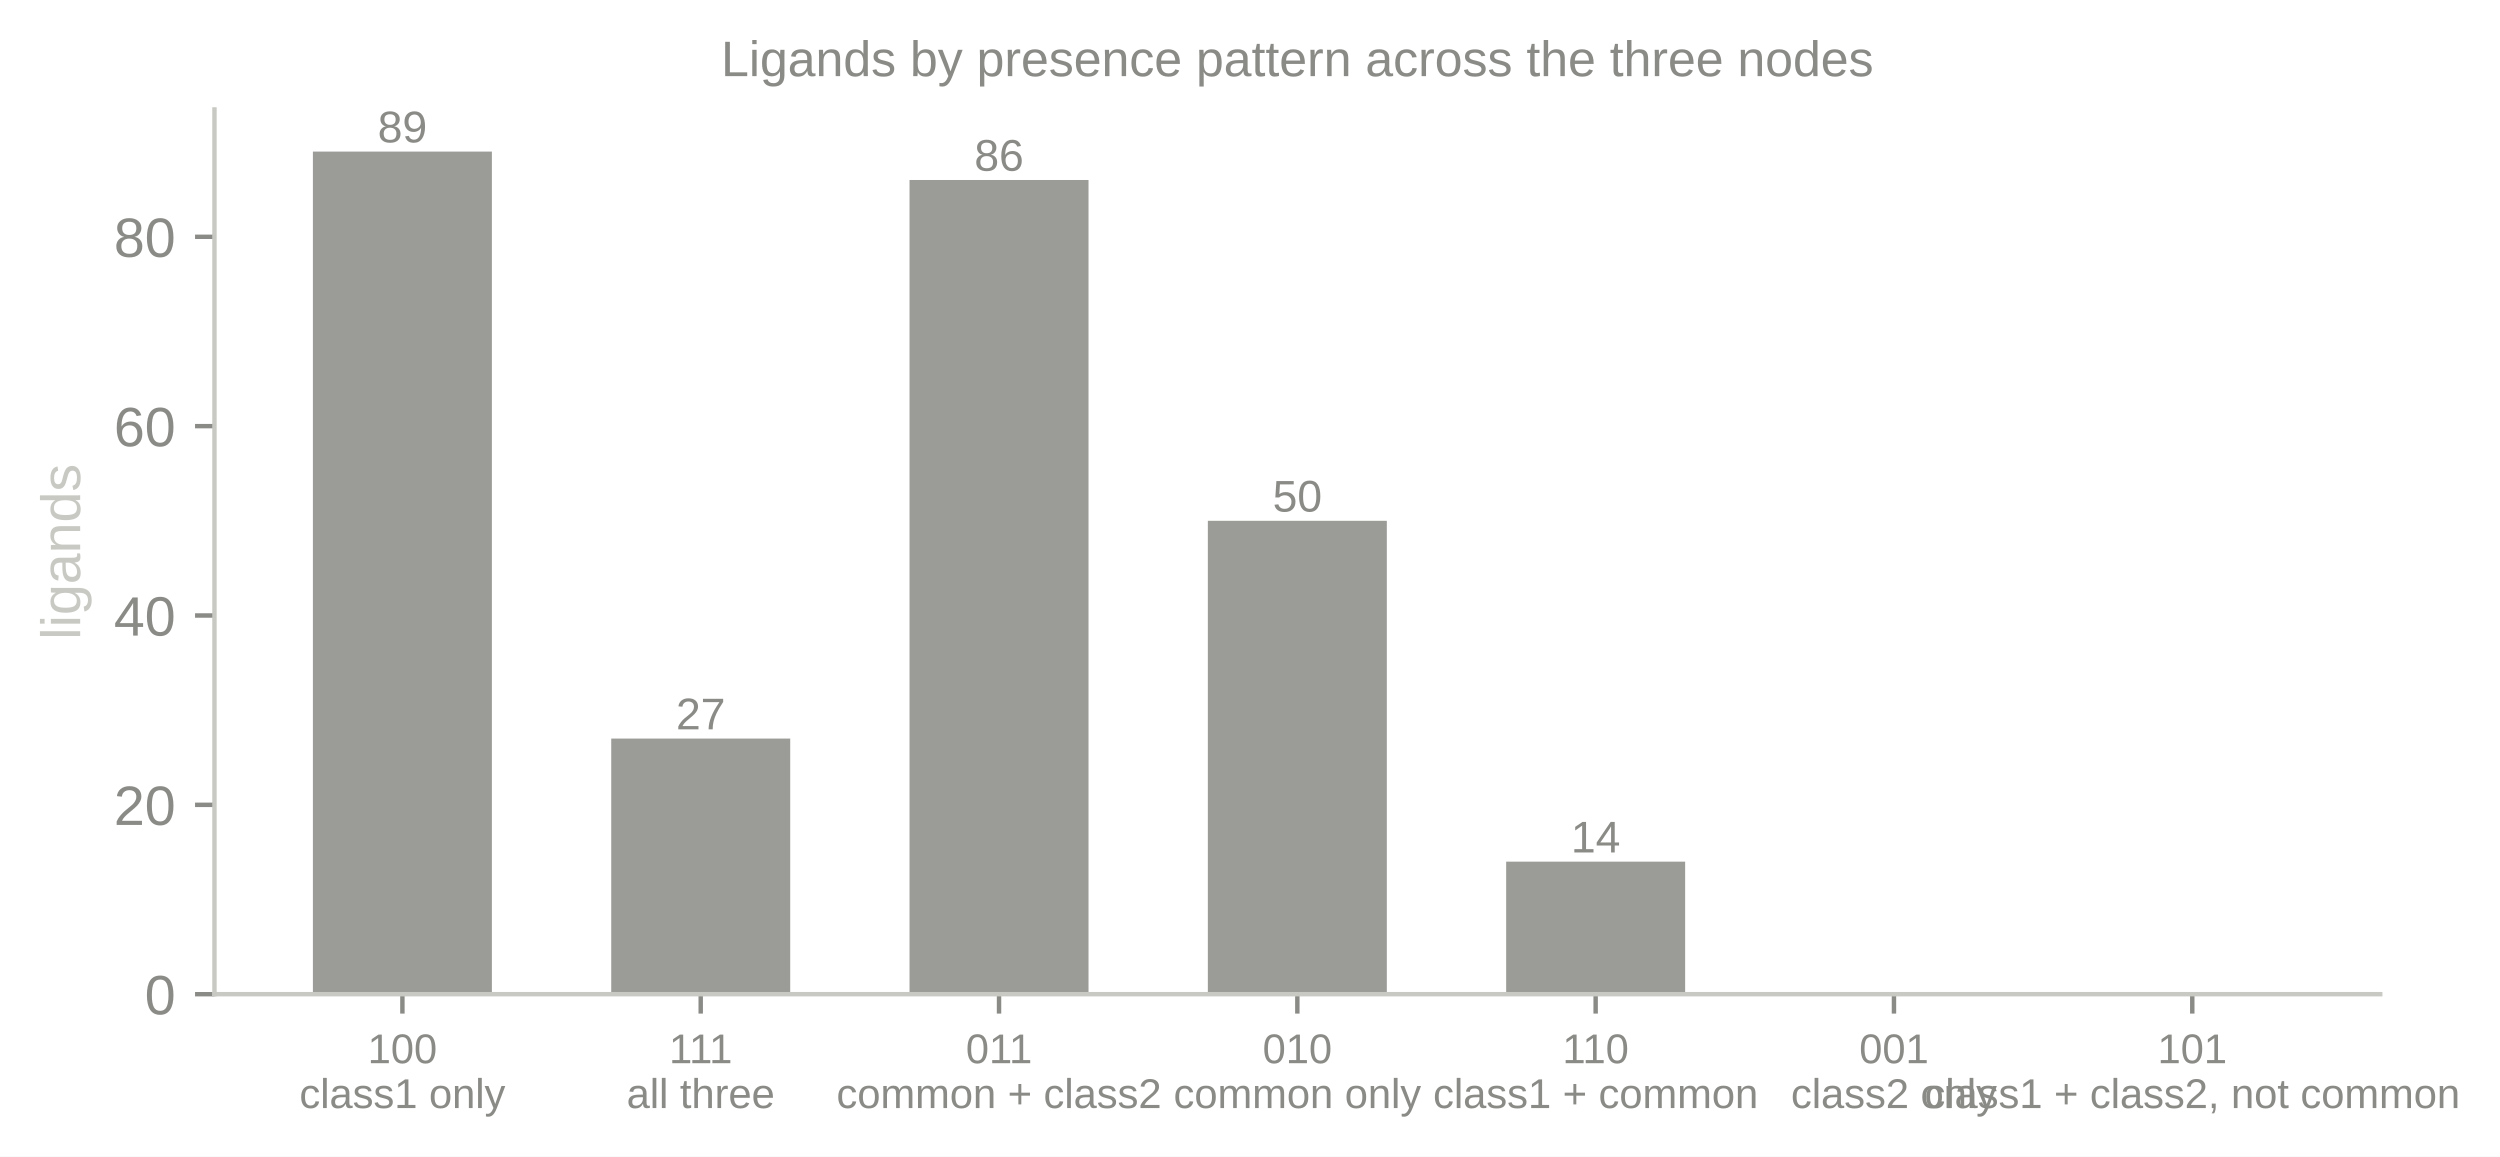
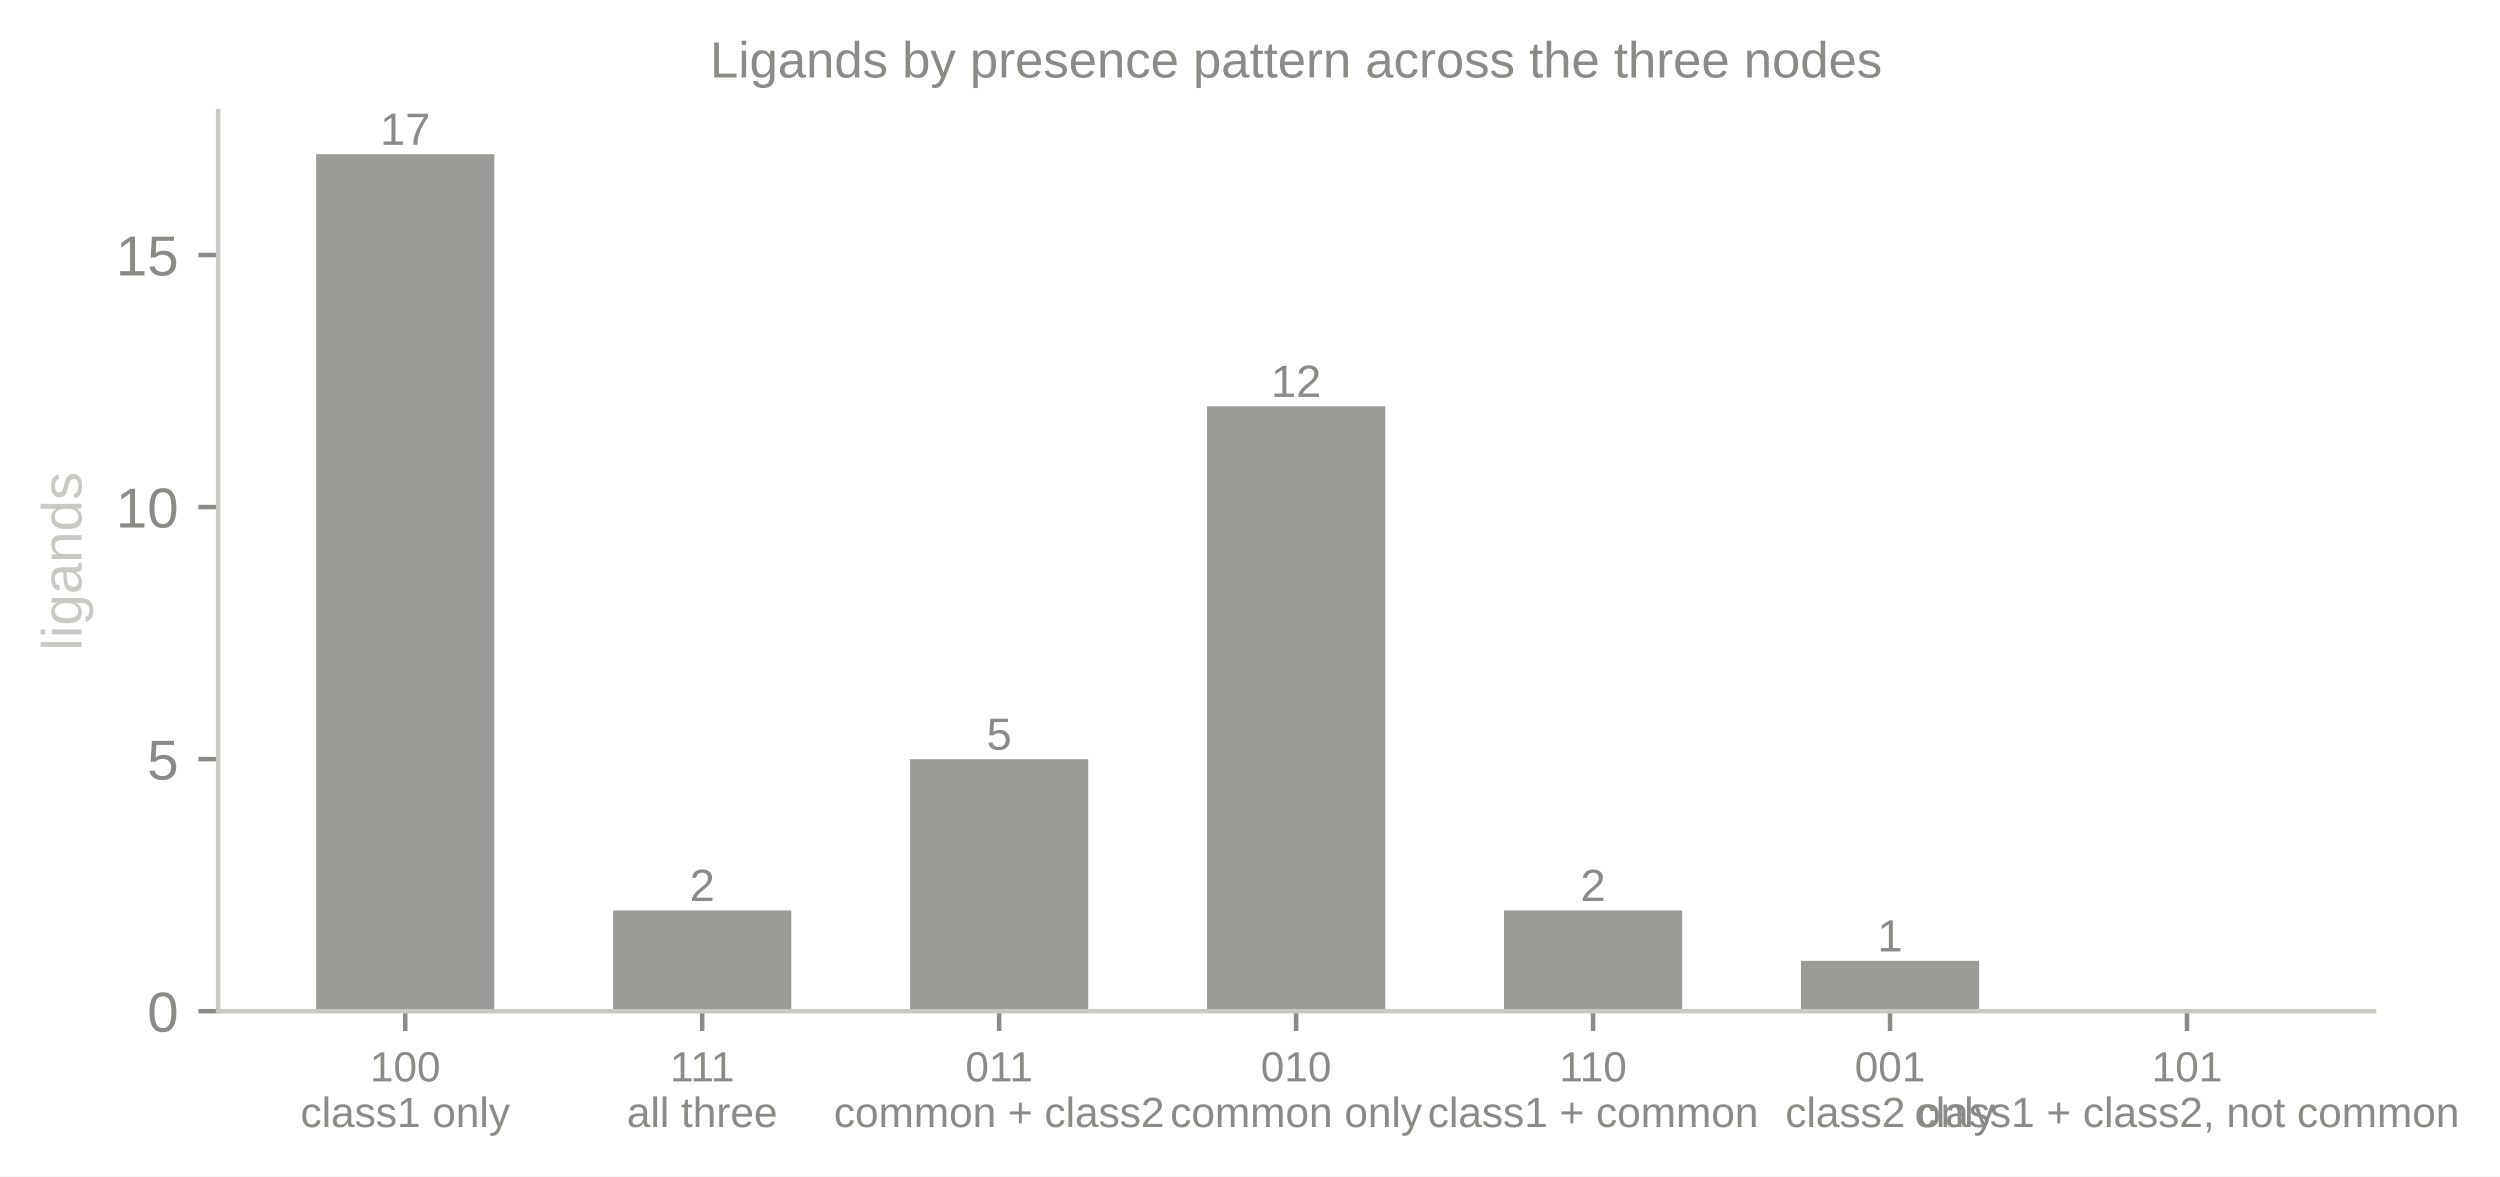
- <svg xmlns="http://www.w3.org/2000/svg" xmlns:xlink="http://www.w3.org/1999/xlink" width="450.463pt" height="208.408pt" viewBox="0 0 450.463 208.408" version="1.1">
+ <svg xmlns="http://www.w3.org/2000/svg" xmlns:xlink="http://www.w3.org/1999/xlink" width="442.874pt" height="208.408pt" viewBox="0 0 442.874 208.408" version="1.1">
  <defs>
    <style type="text/css">*{stroke-linejoin: round; stroke-linecap: butt}</style>
  </defs>
  <g id="figure_1">
    <g id="patch_1">
-       <path d="M 0 208.408  L 450.463 208.408  L 450.463 0  L 0 0  z " style="fill: #ffffff" />
+       <path d="M 0 208.408  L 442.874 208.408  L 442.874 0  L 0 0  z " style="fill: #ffffff" />
    </g>
    <g id="axes_1">
      <g id="patch_2">
-         <path d="M 38.644 179.138  L 428.879 179.138  L 428.879 19.722  L 38.644 19.722  z " style="fill: #ffffff" />
+         <path d="M 38.644 179.138  L 420.569 179.138  L 420.569 19.722  L 38.644 19.722  z " style="fill: #ffffff" />
      </g>
      <g id="patch_3">
-         <path d="M 56.382 179.138  L 88.632 179.138  L 88.632 27.313  L 56.382 27.313  z " clip-path="url(#pd984f14e6c)" style="fill: #8a8a86; opacity: 0.85" />
+         <path d="M 56.004 179.138  L 87.568 179.138  L 87.568 27.313  L 56.004 27.313  z " clip-path="url(#pfc530c4a08)" style="fill: #8a8a86; opacity: 0.85" />
      </g>
      <g id="patch_4">
-         <path d="M 110.133 179.138  L 142.384 179.138  L 142.384 133.079  L 110.133 133.079  z " clip-path="url(#pd984f14e6c)" style="fill: #8a8a86; opacity: 0.85" />
+         <path d="M 108.611 179.138  L 140.175 179.138  L 140.175 161.276  L 108.611 161.276  z " clip-path="url(#pfc530c4a08)" style="fill: #8a8a86; opacity: 0.85" />
      </g>
      <g id="patch_5">
-         <path d="M 163.884 179.138  L 196.135 179.138  L 196.135 32.431  L 163.884 32.431  z " clip-path="url(#pd984f14e6c)" style="fill: #8a8a86; opacity: 0.85" />
+         <path d="M 161.217 179.138  L 192.781 179.138  L 192.781 134.484  L 161.217 134.484  z " clip-path="url(#pfc530c4a08)" style="fill: #8a8a86; opacity: 0.85" />
      </g>
      <g id="patch_6">
-         <path d="M 217.636 179.138  L 249.887 179.138  L 249.887 93.843  L 217.636 93.843  z " clip-path="url(#pd984f14e6c)" style="fill: #8a8a86; opacity: 0.85" />
+         <path d="M 213.824 179.138  L 245.388 179.138  L 245.388 71.968  L 213.824 71.968  z " clip-path="url(#pfc530c4a08)" style="fill: #8a8a86; opacity: 0.85" />
      </g>
      <g id="patch_7">
-         <path d="M 271.387 179.138  L 303.638 179.138  L 303.638 155.256  L 271.387 155.256  z " clip-path="url(#pd984f14e6c)" style="fill: #8a8a86; opacity: 0.85" />
+         <path d="M 266.431 179.138  L 297.995 179.138  L 297.995 161.276  L 266.431 161.276  z " clip-path="url(#pfc530c4a08)" style="fill: #8a8a86; opacity: 0.85" />
      </g>
      <g id="patch_8">
-         <path d="M 325.138 179.138  L 357.389 179.138  L 357.389 179.138  L 325.138 179.138  z " clip-path="url(#pd984f14e6c)" style="fill: #8a8a86; opacity: 0.85" />
+         <path d="M 319.038 179.138  L 350.602 179.138  L 350.602 170.207  L 319.038 170.207  z " clip-path="url(#pfc530c4a08)" style="fill: #8a8a86; opacity: 0.85" />
      </g>
      <g id="patch_9">
-         <path d="M 378.89 179.138  L 411.141 179.138  L 411.141 179.138  L 378.89 179.138  z " clip-path="url(#pd984f14e6c)" style="fill: #8a8a86; opacity: 0.85" />
+         <path d="M 371.644 179.138  L 403.208 179.138  L 403.208 179.138  L 371.644 179.138  z " clip-path="url(#pfc530c4a08)" style="fill: #8a8a86; opacity: 0.85" />
      </g>
      <g id="matplotlib.axis_1">
        <g id="xtick_1">
          <g id="line2d_1">
            <defs>
-               <path id="md412784397" d="M 0 0  L 0 3.5  " style="stroke: #8a8a86; stroke-width: 0.8" />
+               <path id="meb9b962baa" d="M 0 0  L 0 3.5  " style="stroke: #8a8a86; stroke-width: 0.8" />
            </defs>
            <g>
-               <use xlink:href="#md412784397" x="72.507" y="179.138" style="fill: #8a8a86; stroke: #8a8a86; stroke-width: 0.8" />
+               <use xlink:href="#meb9b962baa" x="71.786" y="179.138" style="fill: #8a8a86; stroke: #8a8a86; stroke-width: 0.8" />
            </g>
          </g>
          <g id="text_1">
-             <text style="font-size: 7.5px; font-family: 'Liberation Sans'; fill: #8a8a86" transform="translate(66.25104 191.5733)">100</text>
-             <text style="font-size: 7.5px; font-family: 'Liberation Sans'; fill: #8a8a86" transform="translate(53.95749 199.6518)">class1 only</text>
+             <text style="font-size: 7.5px; font-family: 'Liberation Sans'; fill: #8a8a86" transform="translate(65.52993 191.5733)">100</text>
+             <text style="font-size: 7.5px; font-family: 'Liberation Sans'; fill: #8a8a86" transform="translate(53.23637 199.6518)">class1 only</text>
          </g>
        </g>
        <g id="xtick_2">
          <g id="line2d_2">
            <g>
-               <use xlink:href="#md412784397" x="126.258" y="179.138" style="fill: #8a8a86; stroke: #8a8a86; stroke-width: 0.8" />
+               <use xlink:href="#meb9b962baa" x="124.393" y="179.138" style="fill: #8a8a86; stroke: #8a8a86; stroke-width: 0.8" />
            </g>
          </g>
          <g id="text_2">
-             <text style="font-size: 7.5px; font-family: 'Liberation Sans'; fill: #8a8a86" transform="translate(120.5555 191.5733)">111</text>
-             <text style="font-size: 7.5px; font-family: 'Liberation Sans'; fill: #8a8a86" transform="translate(112.9184 199.6518)">all three</text>
+             <text style="font-size: 7.5px; font-family: 'Liberation Sans'; fill: #8a8a86" transform="translate(118.6898 191.5733)">111</text>
+             <text style="font-size: 7.5px; font-family: 'Liberation Sans'; fill: #8a8a86" transform="translate(111.0527 199.6518)">all three</text>
          </g>
        </g>
        <g id="xtick_3">
          <g id="line2d_3">
            <g>
-               <use xlink:href="#md412784397" x="180.01" y="179.138" style="fill: #8a8a86; stroke: #8a8a86; stroke-width: 0.8" />
+               <use xlink:href="#meb9b962baa" x="176.999" y="179.138" style="fill: #8a8a86; stroke: #8a8a86; stroke-width: 0.8" />
            </g>
          </g>
          <g id="text_3">
-             <text style="font-size: 7.5px; font-family: 'Liberation Sans'; fill: #8a8a86" transform="translate(174.0303 191.5733)">011</text>
-             <text style="font-size: 7.5px; font-family: 'Liberation Sans'; fill: #8a8a86" transform="translate(150.7287 199.6518)">common + class2</text>
+             <text style="font-size: 7.5px; font-family: 'Liberation Sans'; fill: #8a8a86" transform="translate(171.0199 191.5733)">011</text>
+             <text style="font-size: 7.5px; font-family: 'Liberation Sans'; fill: #8a8a86" transform="translate(147.7184 199.6518)">common + class2</text>
          </g>
        </g>
        <g id="xtick_4">
          <g id="line2d_4">
            <g>
-               <use xlink:href="#md412784397" x="233.761" y="179.138" style="fill: #8a8a86; stroke: #8a8a86; stroke-width: 0.8" />
+               <use xlink:href="#meb9b962baa" x="229.606" y="179.138" style="fill: #8a8a86; stroke: #8a8a86; stroke-width: 0.8" />
            </g>
          </g>
          <g id="text_4">
-             <text style="font-size: 7.5px; font-family: 'Liberation Sans'; fill: #8a8a86" transform="translate(227.5051 191.5733)">010</text>
-             <text style="font-size: 7.5px; font-family: 'Liberation Sans'; fill: #8a8a86" transform="translate(211.4621 199.6518)">common only</text>
+             <text style="font-size: 7.5px; font-family: 'Liberation Sans'; fill: #8a8a86" transform="translate(223.3501 191.5733)">010</text>
+             <text style="font-size: 7.5px; font-family: 'Liberation Sans'; fill: #8a8a86" transform="translate(207.3071 199.6518)">common only</text>
          </g>
        </g>
        <g id="xtick_5">
          <g id="line2d_5">
            <g>
-               <use xlink:href="#md412784397" x="287.512" y="179.138" style="fill: #8a8a86; stroke: #8a8a86; stroke-width: 0.8" />
+               <use xlink:href="#meb9b962baa" x="282.213" y="179.138" style="fill: #8a8a86; stroke: #8a8a86; stroke-width: 0.8" />
            </g>
          </g>
          <g id="text_5">
-             <text style="font-size: 7.5px; font-family: 'Liberation Sans'; fill: #8a8a86" transform="translate(281.533 191.5733)">110</text>
-             <text style="font-size: 7.5px; font-family: 'Liberation Sans'; fill: #8a8a86" transform="translate(258.2314 199.6518)">class1 + common</text>
+             <text style="font-size: 7.5px; font-family: 'Liberation Sans'; fill: #8a8a86" transform="translate(276.2333 191.5733)">110</text>
+             <text style="font-size: 7.5px; font-family: 'Liberation Sans'; fill: #8a8a86" transform="translate(252.9318 199.6518)">class1 + common</text>
          </g>
        </g>
        <g id="xtick_6">
          <g id="line2d_6">
            <g>
-               <use xlink:href="#md412784397" x="341.264" y="179.138" style="fill: #8a8a86; stroke: #8a8a86; stroke-width: 0.8" />
+               <use xlink:href="#meb9b962baa" x="334.82" y="179.138" style="fill: #8a8a86; stroke: #8a8a86; stroke-width: 0.8" />
            </g>
          </g>
          <g id="text_6">
-             <text style="font-size: 7.5px; font-family: 'Liberation Sans'; fill: #8a8a86" transform="translate(335.0078 191.5733)">001</text>
-             <text style="font-size: 7.5px; font-family: 'Liberation Sans'; fill: #8a8a86" transform="translate(322.7142 199.6518)">class2 only</text>
+             <text style="font-size: 7.5px; font-family: 'Liberation Sans'; fill: #8a8a86" transform="translate(328.5635 191.5733)">001</text>
+             <text style="font-size: 7.5px; font-family: 'Liberation Sans'; fill: #8a8a86" transform="translate(316.2699 199.6518)">class2 only</text>
          </g>
        </g>
        <g id="xtick_7">
          <g id="line2d_7">
            <g>
-               <use xlink:href="#md412784397" x="395.015" y="179.138" style="fill: #8a8a86; stroke: #8a8a86; stroke-width: 0.8" />
+               <use xlink:href="#meb9b962baa" x="387.426" y="179.138" style="fill: #8a8a86; stroke: #8a8a86; stroke-width: 0.8" />
            </g>
          </g>
          <g id="text_7">
-             <text style="font-size: 7.5px; font-family: 'Liberation Sans'; fill: #8a8a86" transform="translate(388.7591 191.5733)">101</text>
-             <text style="font-size: 7.5px; font-family: 'Liberation Sans'; fill: #8a8a86" transform="translate(346.7673 199.6518)">class1 + class2, not common</text>
+             <text style="font-size: 7.5px; font-family: 'Liberation Sans'; fill: #8a8a86" transform="translate(381.1702 191.5733)">101</text>
+             <text style="font-size: 7.5px; font-family: 'Liberation Sans'; fill: #8a8a86" transform="translate(339.1784 199.6518)">class1 + class2, not common</text>
          </g>
        </g>
      </g>
      <g id="matplotlib.axis_2">
        <g id="ytick_1">
          <g id="line2d_8">
            <defs>
-               <path id="m52cf3bcd22" d="M 0 0  L -3.5 0  " style="stroke: #8a8a86; stroke-width: 0.8" />
+               <path id="m3e29dabedd" d="M 0 0  L -3.5 0  " style="stroke: #8a8a86; stroke-width: 0.8" />
            </defs>
            <g>
-               <use xlink:href="#m52cf3bcd22" x="38.644" y="179.138" style="fill: #8a8a86; stroke: #8a8a86; stroke-width: 0.8" />
+               <use xlink:href="#m3e29dabedd" x="38.644" y="179.138" style="fill: #8a8a86; stroke: #8a8a86; stroke-width: 0.8" />
            </g>
          </g>
          <g id="text_8">
            <text style="font-size: 10px; font-family: 'Liberation Sans'; text-anchor: end; fill: #8a8a86" x="31.644" y="182.762" transform="rotate(-0 31.64375 182.7616)">0</text>
          </g>
        </g>
        <g id="ytick_2">
          <g id="line2d_9">
            <g>
-               <use xlink:href="#m52cf3bcd22" x="38.644" y="145.02" style="fill: #8a8a86; stroke: #8a8a86; stroke-width: 0.8" />
+               <use xlink:href="#m3e29dabedd" x="38.644" y="134.484" style="fill: #8a8a86; stroke: #8a8a86; stroke-width: 0.8" />
            </g>
          </g>
          <g id="text_9">
-             <text style="font-size: 10px; font-family: 'Liberation Sans'; text-anchor: end; fill: #8a8a86" x="31.644" y="148.644" transform="rotate(-0 31.64375 148.6437)">20</text>
+             <text style="font-size: 10px; font-family: 'Liberation Sans'; text-anchor: end; fill: #8a8a86" x="31.644" y="138.107" transform="rotate(-0 31.64375 138.1073)">5</text>
          </g>
        </g>
        <g id="ytick_3">
          <g id="line2d_10">
            <g>
-               <use xlink:href="#m52cf3bcd22" x="38.644" y="110.902" style="fill: #8a8a86; stroke: #8a8a86; stroke-width: 0.8" />
+               <use xlink:href="#m3e29dabedd" x="38.644" y="89.83" style="fill: #8a8a86; stroke: #8a8a86; stroke-width: 0.8" />
            </g>
          </g>
          <g id="text_10">
-             <text style="font-size: 10px; font-family: 'Liberation Sans'; text-anchor: end; fill: #8a8a86" x="31.644" y="114.526" transform="rotate(-0 31.64375 114.5258)">40</text>
+             <text style="font-size: 10px; font-family: 'Liberation Sans'; text-anchor: end; fill: #8a8a86" x="31.644" y="93.453" transform="rotate(-0 31.64375 93.45294)">10</text>
          </g>
        </g>
        <g id="ytick_4">
          <g id="line2d_11">
            <g>
-               <use xlink:href="#m52cf3bcd22" x="38.644" y="76.784" style="fill: #8a8a86; stroke: #8a8a86; stroke-width: 0.8" />
+               <use xlink:href="#m3e29dabedd" x="38.644" y="45.175" style="fill: #8a8a86; stroke: #8a8a86; stroke-width: 0.8" />
            </g>
          </g>
          <g id="text_11">
-             <text style="font-size: 10px; font-family: 'Liberation Sans'; text-anchor: end; fill: #8a8a86" x="31.644" y="80.408" transform="rotate(-0 31.64375 80.40785)">60</text>
+             <text style="font-size: 10px; font-family: 'Liberation Sans'; text-anchor: end; fill: #8a8a86" x="31.644" y="48.799" transform="rotate(-0 31.64375 48.7986)">15</text>
          </g>
        </g>
-         <g id="ytick_5">
-           <g id="line2d_12">
-             <g>
-               <use xlink:href="#m52cf3bcd22" x="38.644" y="42.666" style="fill: #8a8a86; stroke: #8a8a86; stroke-width: 0.8" />
-             </g>
-           </g>
-           <g id="text_12">
-             <text style="font-size: 10px; font-family: 'Liberation Sans'; text-anchor: end; fill: #8a8a86" x="31.644" y="46.29" transform="rotate(-0 31.64375 46.28993)">80</text>
-           </g>
-         </g>
-         <g id="text_13">
+         <g id="text_12">
          <text style="font-size: 10px; font-family: 'Liberation Sans'; text-anchor: middle; fill: #c9c9c4" x="14.447" y="99.43" transform="rotate(-90 14.44688 99.43019)">ligands</text>
        </g>
      </g>
      <g id="patch_10">
        <path d="M 38.644 179.138  L 38.644 19.722  " style="fill: none; stroke: #c9c9c4; stroke-width: 0.8; stroke-linejoin: miter; stroke-linecap: square" />
      </g>
      <g id="patch_11">
-         <path d="M 38.644 179.138  L 428.879 179.138  " style="fill: none; stroke: #c9c9c4; stroke-width: 0.8; stroke-linejoin: miter; stroke-linecap: square" />
+         <path d="M 38.644 179.138  L 420.569 179.138  " style="fill: none; stroke: #c9c9c4; stroke-width: 0.8; stroke-linejoin: miter; stroke-linecap: square" />
+       </g>
+       <g id="text_13">
+         <text style="font-size: 8px; font-family: 'Liberation Sans'; text-anchor: middle; fill: #8a8a86" x="71.786" y="25.653" transform="rotate(-0 71.78598 25.65343)">17</text>
      </g>
      <g id="text_14">
-         <text style="font-size: 8px; font-family: 'Liberation Sans'; text-anchor: middle; fill: #8a8a86" x="72.507" y="25.653" transform="rotate(-0 72.5071 25.65343)">89</text>
+         <text style="font-size: 8px; font-family: 'Liberation Sans'; text-anchor: middle; fill: #8a8a86" x="124.393" y="159.616" transform="rotate(-0 124.3927 159.6165)">2</text>
      </g>
      <g id="text_15">
-         <text style="font-size: 8px; font-family: 'Liberation Sans'; text-anchor: middle; fill: #8a8a86" x="126.258" y="131.419" transform="rotate(-0 126.2584 131.419)">27</text>
+         <text style="font-size: 8px; font-family: 'Liberation Sans'; text-anchor: middle; fill: #8a8a86" x="176.999" y="132.824" transform="rotate(-0 176.9994 132.8238)">5</text>
      </g>
      <g id="text_16">
-         <text style="font-size: 8px; font-family: 'Liberation Sans'; text-anchor: middle; fill: #8a8a86" x="180.01" y="30.771" transform="rotate(-0 180.0098 30.77111)">86</text>
+         <text style="font-size: 8px; font-family: 'Liberation Sans'; text-anchor: middle; fill: #8a8a86" x="229.606" y="70.308" transform="rotate(-0 229.6061 70.30777)">12</text>
      </g>
      <g id="text_17">
-         <text style="font-size: 8px; font-family: 'Liberation Sans'; text-anchor: middle; fill: #8a8a86" x="233.761" y="92.183" transform="rotate(-0 233.7611 92.18338)">50</text>
+         <text style="font-size: 8px; font-family: 'Liberation Sans'; text-anchor: middle; fill: #8a8a86" x="282.213" y="159.616" transform="rotate(-0 282.2128 159.6165)">2</text>
      </g>
      <g id="text_18">
-         <text style="font-size: 8px; font-family: 'Liberation Sans'; text-anchor: middle; fill: #8a8a86" x="287.512" y="153.596" transform="rotate(-0 287.5125 153.5956)">14</text>
+         <text style="font-size: 8px; font-family: 'Liberation Sans'; text-anchor: middle; fill: #8a8a86" x="334.82" y="168.547" transform="rotate(-0 334.8196 168.5473)">1</text>
      </g>
      <g id="text_19">
-         <text style="font-size: 9px; font-family: 'Liberation Sans'; text-anchor: middle; fill: #8a8a86" x="233.761" y="13.722" transform="rotate(-0 233.7611 13.72219)">Ligands by presence pattern across the three nodes</text>
+         <text style="font-size: 9px; font-family: 'Liberation Sans'; text-anchor: middle; fill: #8a8a86" x="229.606" y="13.722" transform="rotate(-0 229.6061 13.72219)">Ligands by presence pattern across the three nodes</text>
      </g>
    </g>
  </g>
  <defs>
-     <clipPath id="pd984f14e6c">
-       <rect x="38.644" y="19.722" width="390.235" height="159.416" />
+     <clipPath id="pfc530c4a08">
+       <rect x="38.644" y="19.722" width="381.925" height="159.416" />
    </clipPath>
  </defs>
</svg>
